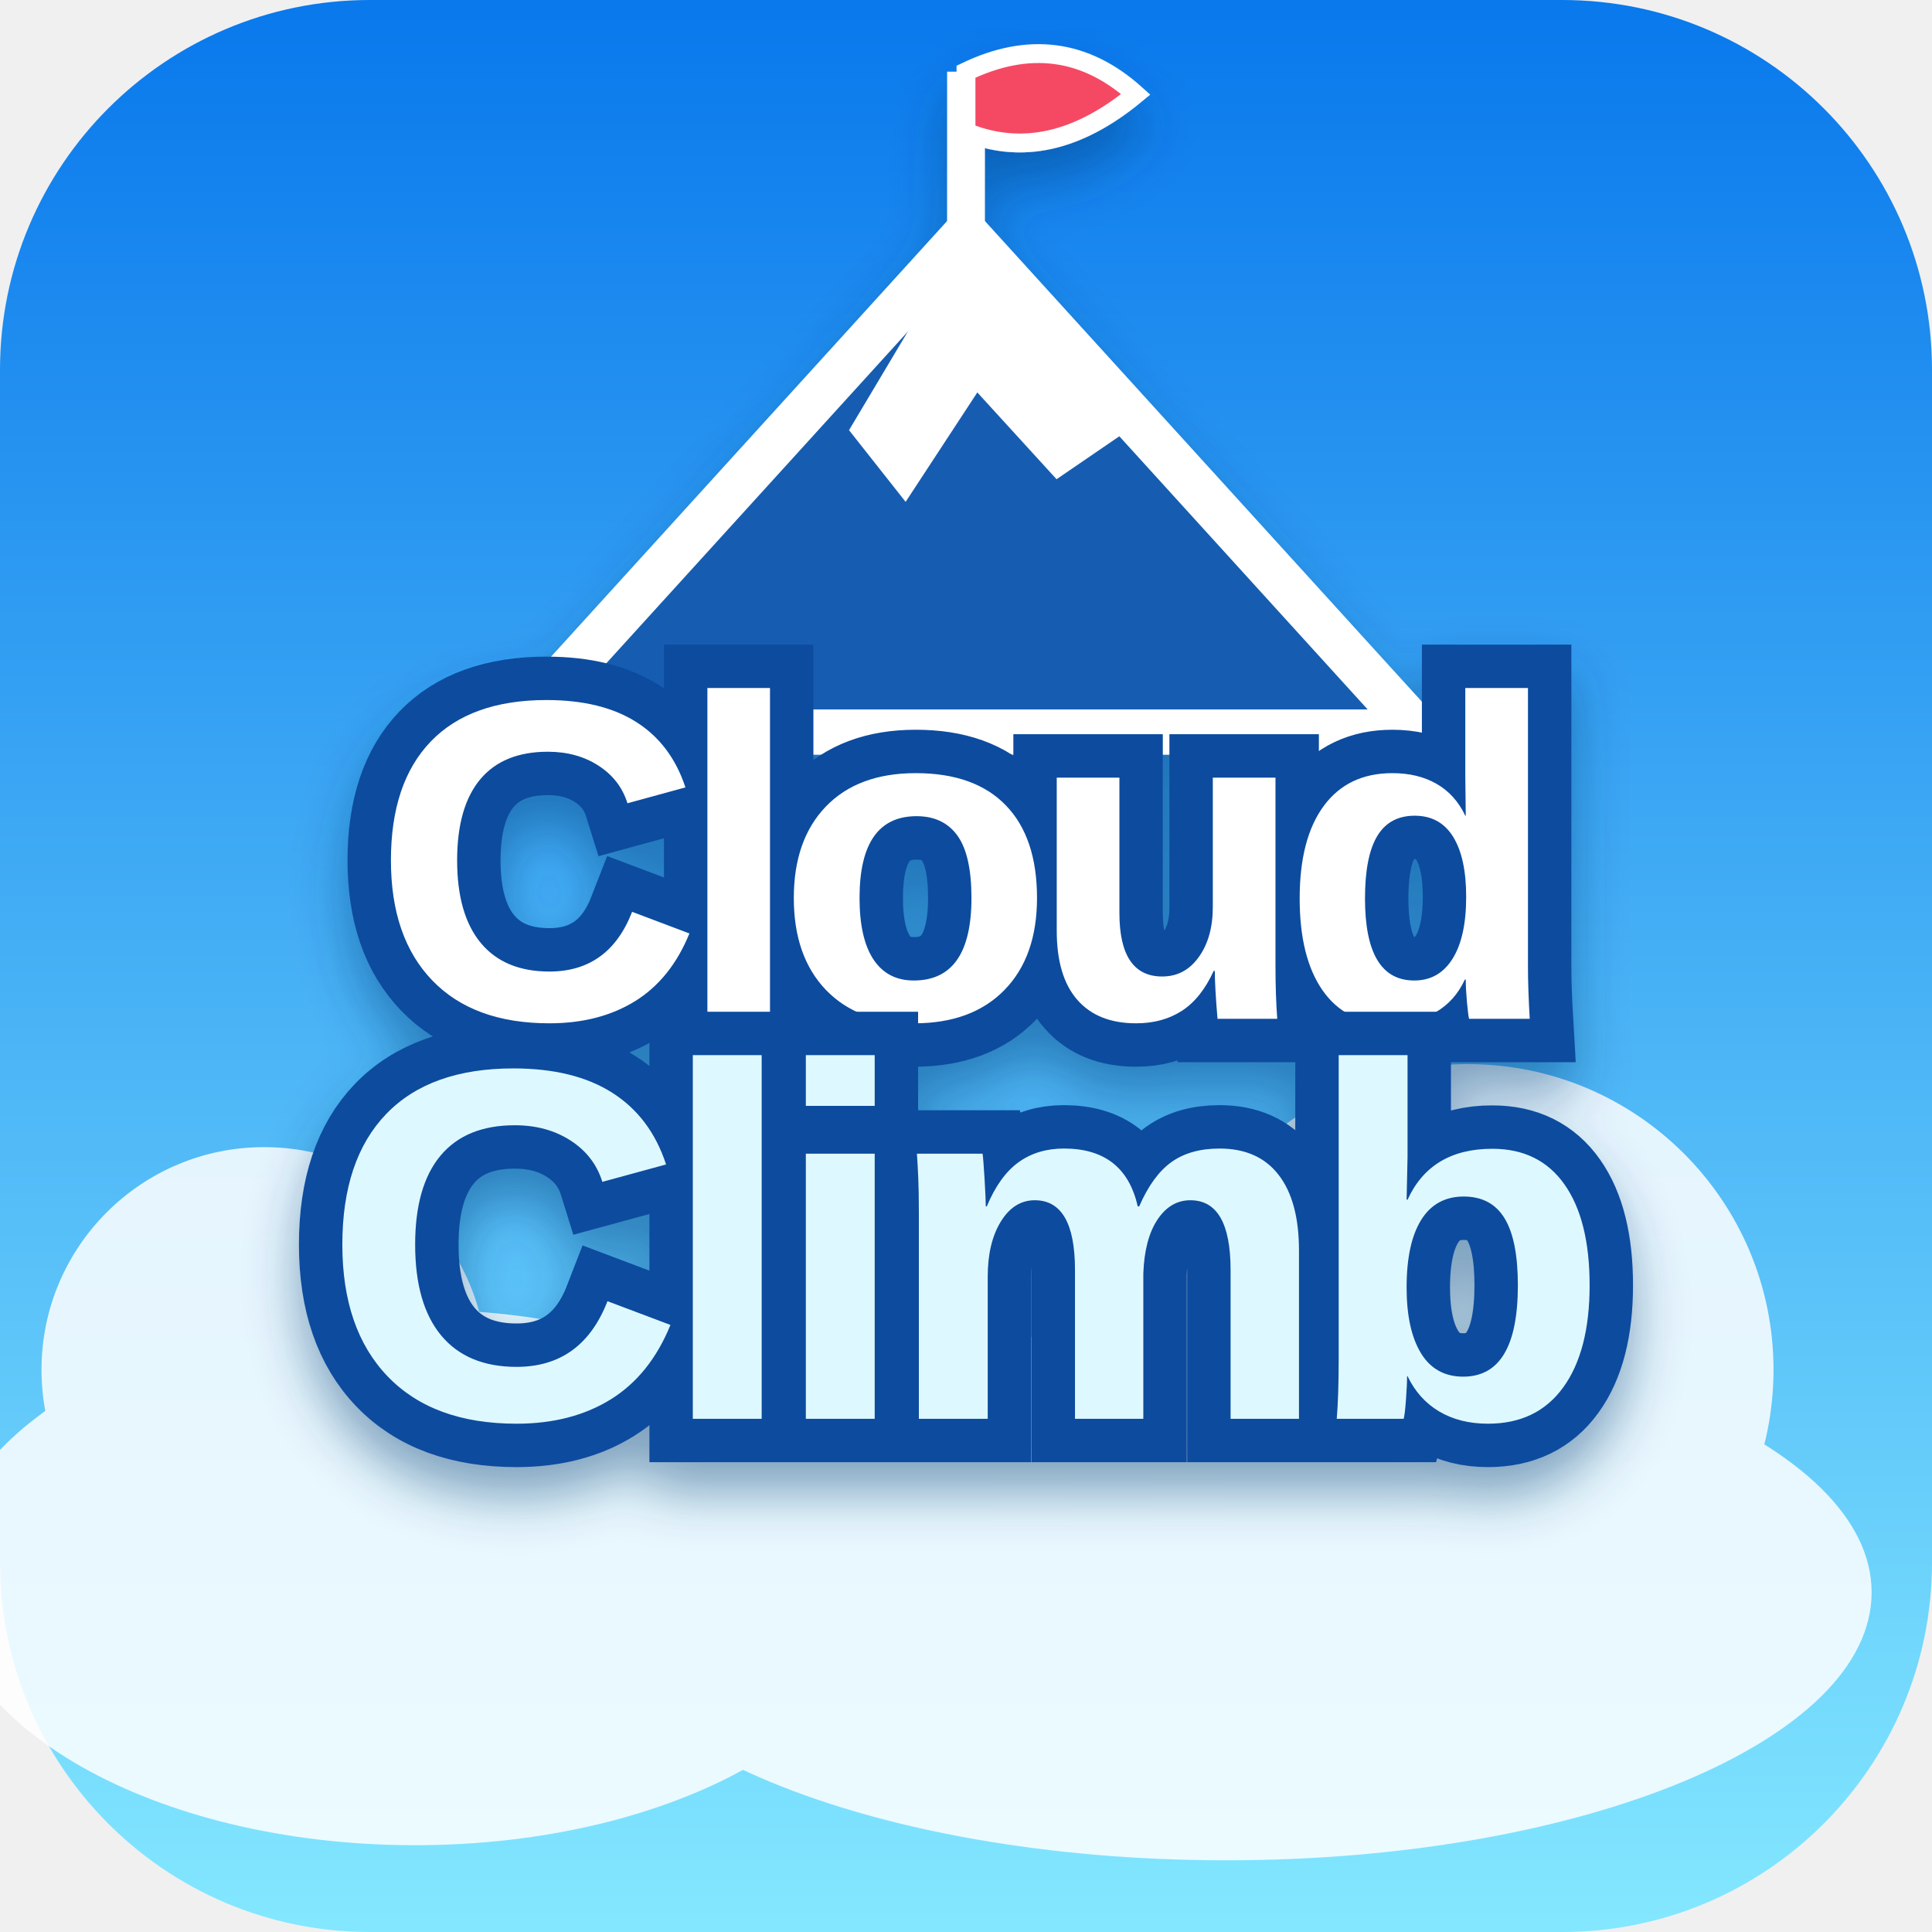
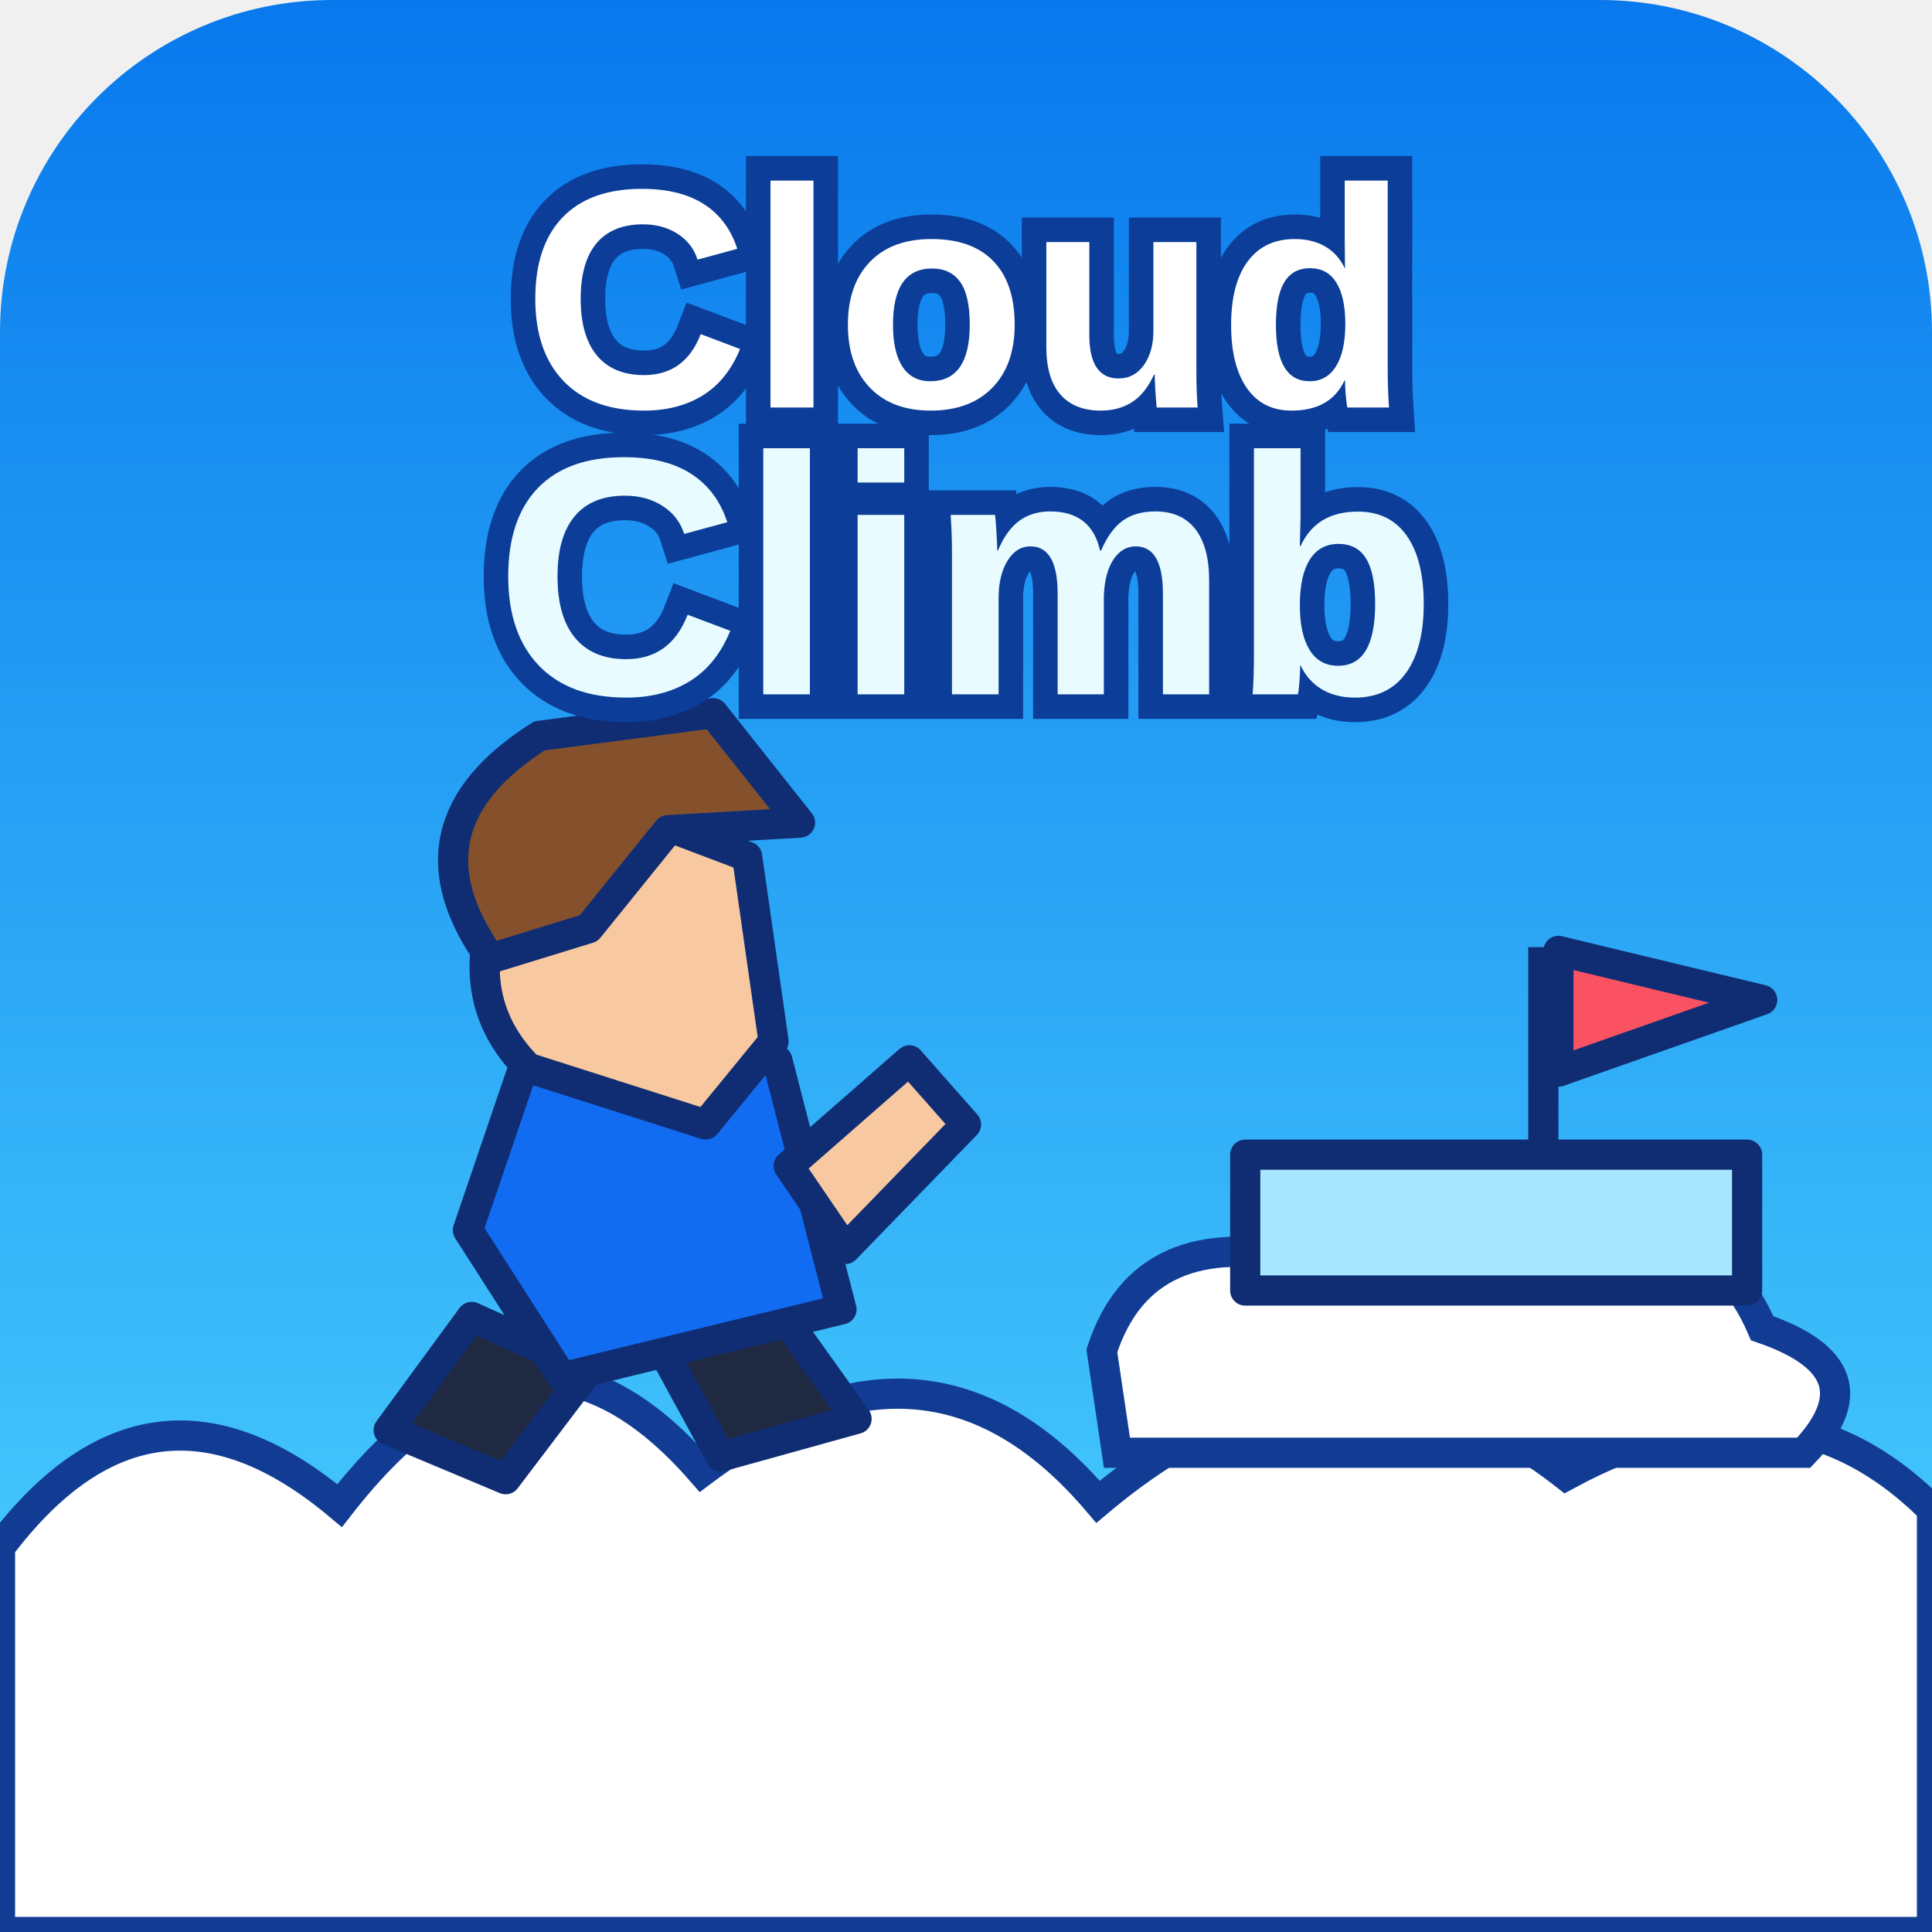
- <svg xmlns="http://www.w3.org/2000/svg" viewBox="0 0 512 512" role="img" aria-label="Cloud Climb icon">
+ <svg xmlns="http://www.w3.org/2000/svg" viewBox="0 0 512 512">
  <defs>
-     <linearGradient id="g" x2="0" y2="1">
-       <stop stop-color="#0878ec" />
-       <stop offset="1" stop-color="#84e8ff" />
+     <linearGradient id="sky" x2="0" y2="1">
+       <stop stop-color="#0878ed" />
+       <stop offset="1" stop-color="#51d9ff" />
    </linearGradient>
-     <filter id="s">
-       <feDropShadow dx="0" dy="8" stdDeviation="7" flood-color="#013875" flood-opacity=".45" />
-     </filter>
  </defs>
-   <rect width="512" height="512" rx="98" fill="url(#g)" />
-   <g fill="#fff" opacity=".85">
-     <ellipse cx="110" cy="418" rx="125" ry="71" />
-     <ellipse cx="325" cy="422" rx="171" ry="71" />
-     <circle cx="70" cy="363" r="59" />
-     <circle cx="389" cy="363" r="81" />
+   <rect width="512" height="512" rx="88" fill="url(#sky)" />
+   <g fill="#fff" stroke="#123c94" stroke-width="8">
+     <path d="M0 410Q40 357 90 399Q139 336 186 390Q246 345 291 398Q355 344 415 391Q472 360 512 400V512H0Z" />
+     <path d="M292 358Q303 324 346 334Q362 303 402 326Q451 315 467 352Q499 363 478 385H296Z" />
  </g>
-   <g filter="url(#s)">
-     <path d="M256 62 L376 194 H136Z" fill="#165db1" stroke="white" stroke-width="12" stroke-linejoin="round" />
-     <path d="M256 62 L299 114 L280 127 259 104 240 133 225 114Z" fill="white" />
-     <path d="M256 61 V19" stroke="white" stroke-width="10" />
-     <path d="M256 19 Q281 7 301 25 Q278 44 256 35Z" fill="#f54a63" stroke="white" stroke-width="5" />
-     <text x="256" y="270" font-family="Arial,sans-serif" font-size="121" font-weight="900" letter-spacing="-7" text-anchor="middle" paint-order="stroke" stroke="#094c9e" stroke-width="23" fill="#fff">Cloud</text>
-     <text x="256" y="376" font-family="Arial,sans-serif" font-size="133" font-weight="900" letter-spacing="-7" text-anchor="middle" paint-order="stroke" stroke="#094c9e" stroke-width="23" fill="#def8ff">Climb</text>
+   <g stroke="#102d73" stroke-width="8" stroke-linejoin="round">
+     <path d="M330 306h133v36H330Z" fill="#a8e6ff" />
+     <path d="M409 305v-54" fill="none" />
+     <path d="M413 252l54 13-54 19Z" fill="#fa5262" />
+     <path d="M125 349l-22 30 31 13 22-29Z" fill="#202942" />
+     <path d="M173 353l18 33 36-10-25-35Z" fill="#202942" />
+     <path d="M139 282l67-1 17 66-74 18-25-39Z" fill="#116cf2" />
+     <path d="M140 283q-18-18-8-45l29-25 37 14 7 49-18 22Z" fill="#f8c9a0" />
+     <path d="M130 254q-25-35 13-59l46-6 23 29-35 2-21 26Z" fill="#85512d" />
+     <path d="M209 309l32-28 15 17-32 33Z" fill="#f8c9a0" />
+   </g>
+   <g font-family="Arial,sans-serif" font-weight="900" text-anchor="middle" paint-order="stroke" stroke="#0b3d99" stroke-width="13">
+     <text x="256" y="108" font-size="83" fill="white">Cloud</text>
+     <text x="256" y="184" font-size="90" fill="#e8fbff">Climb</text>
  </g>
</svg>
